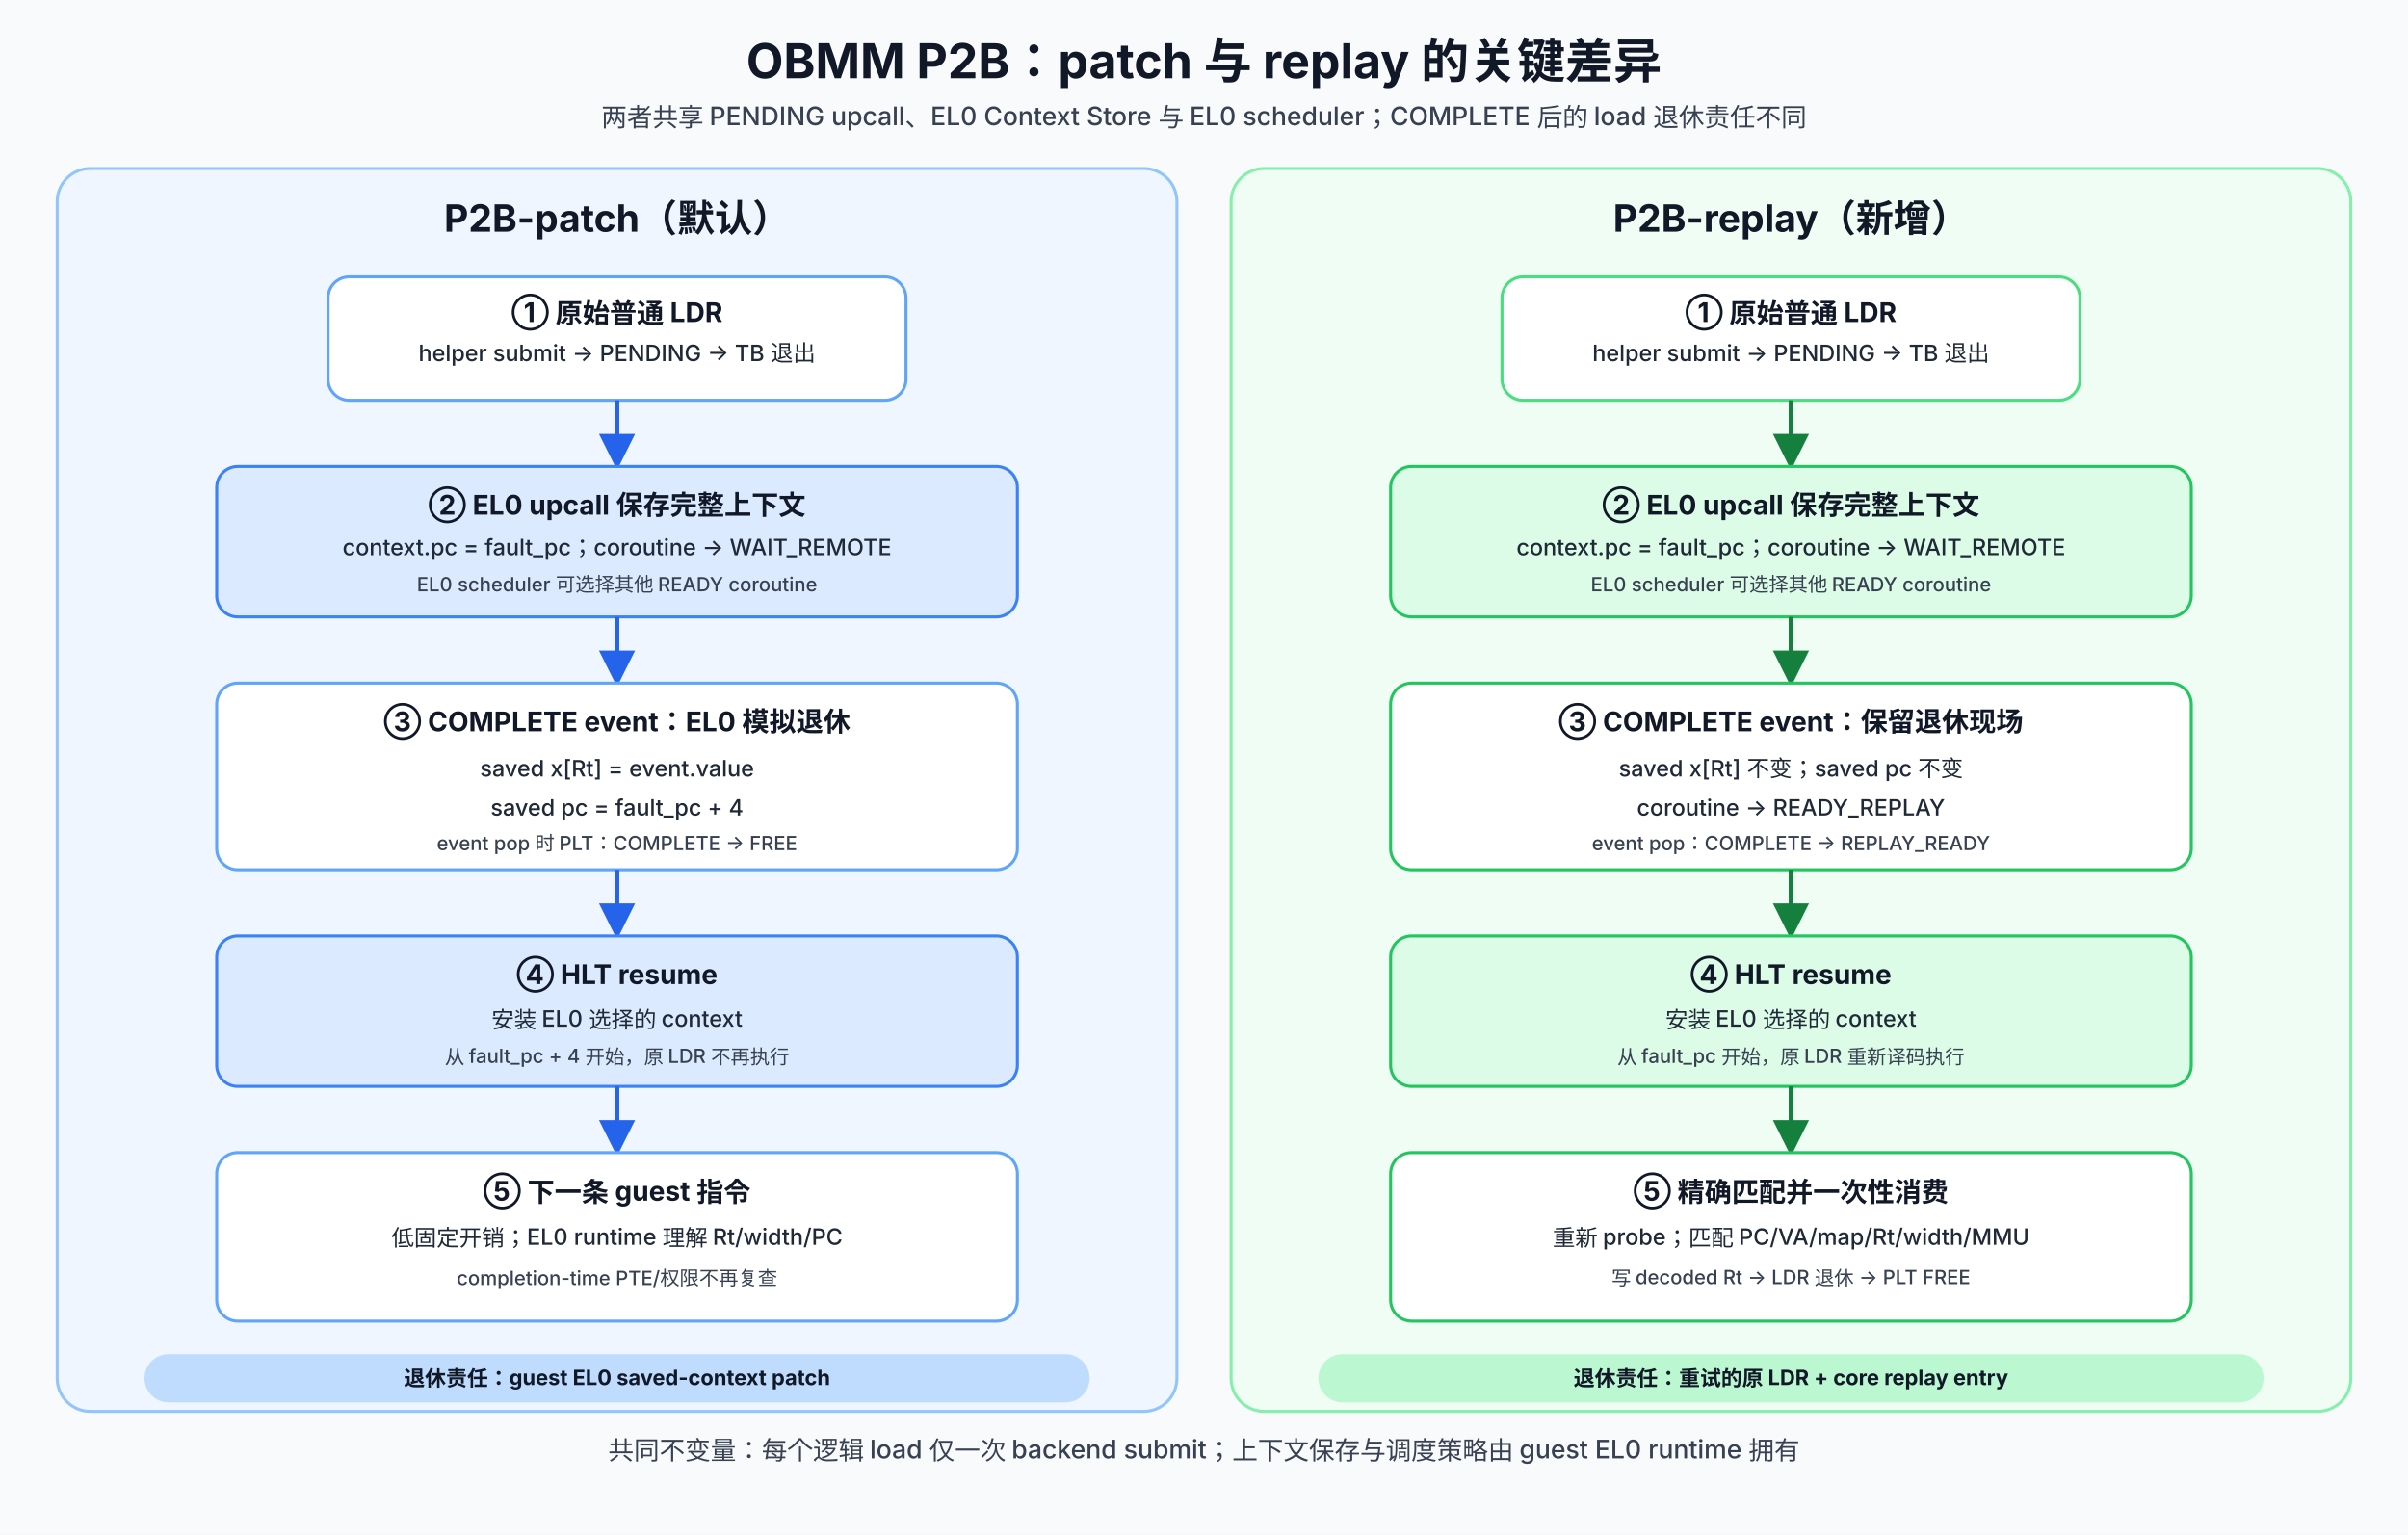
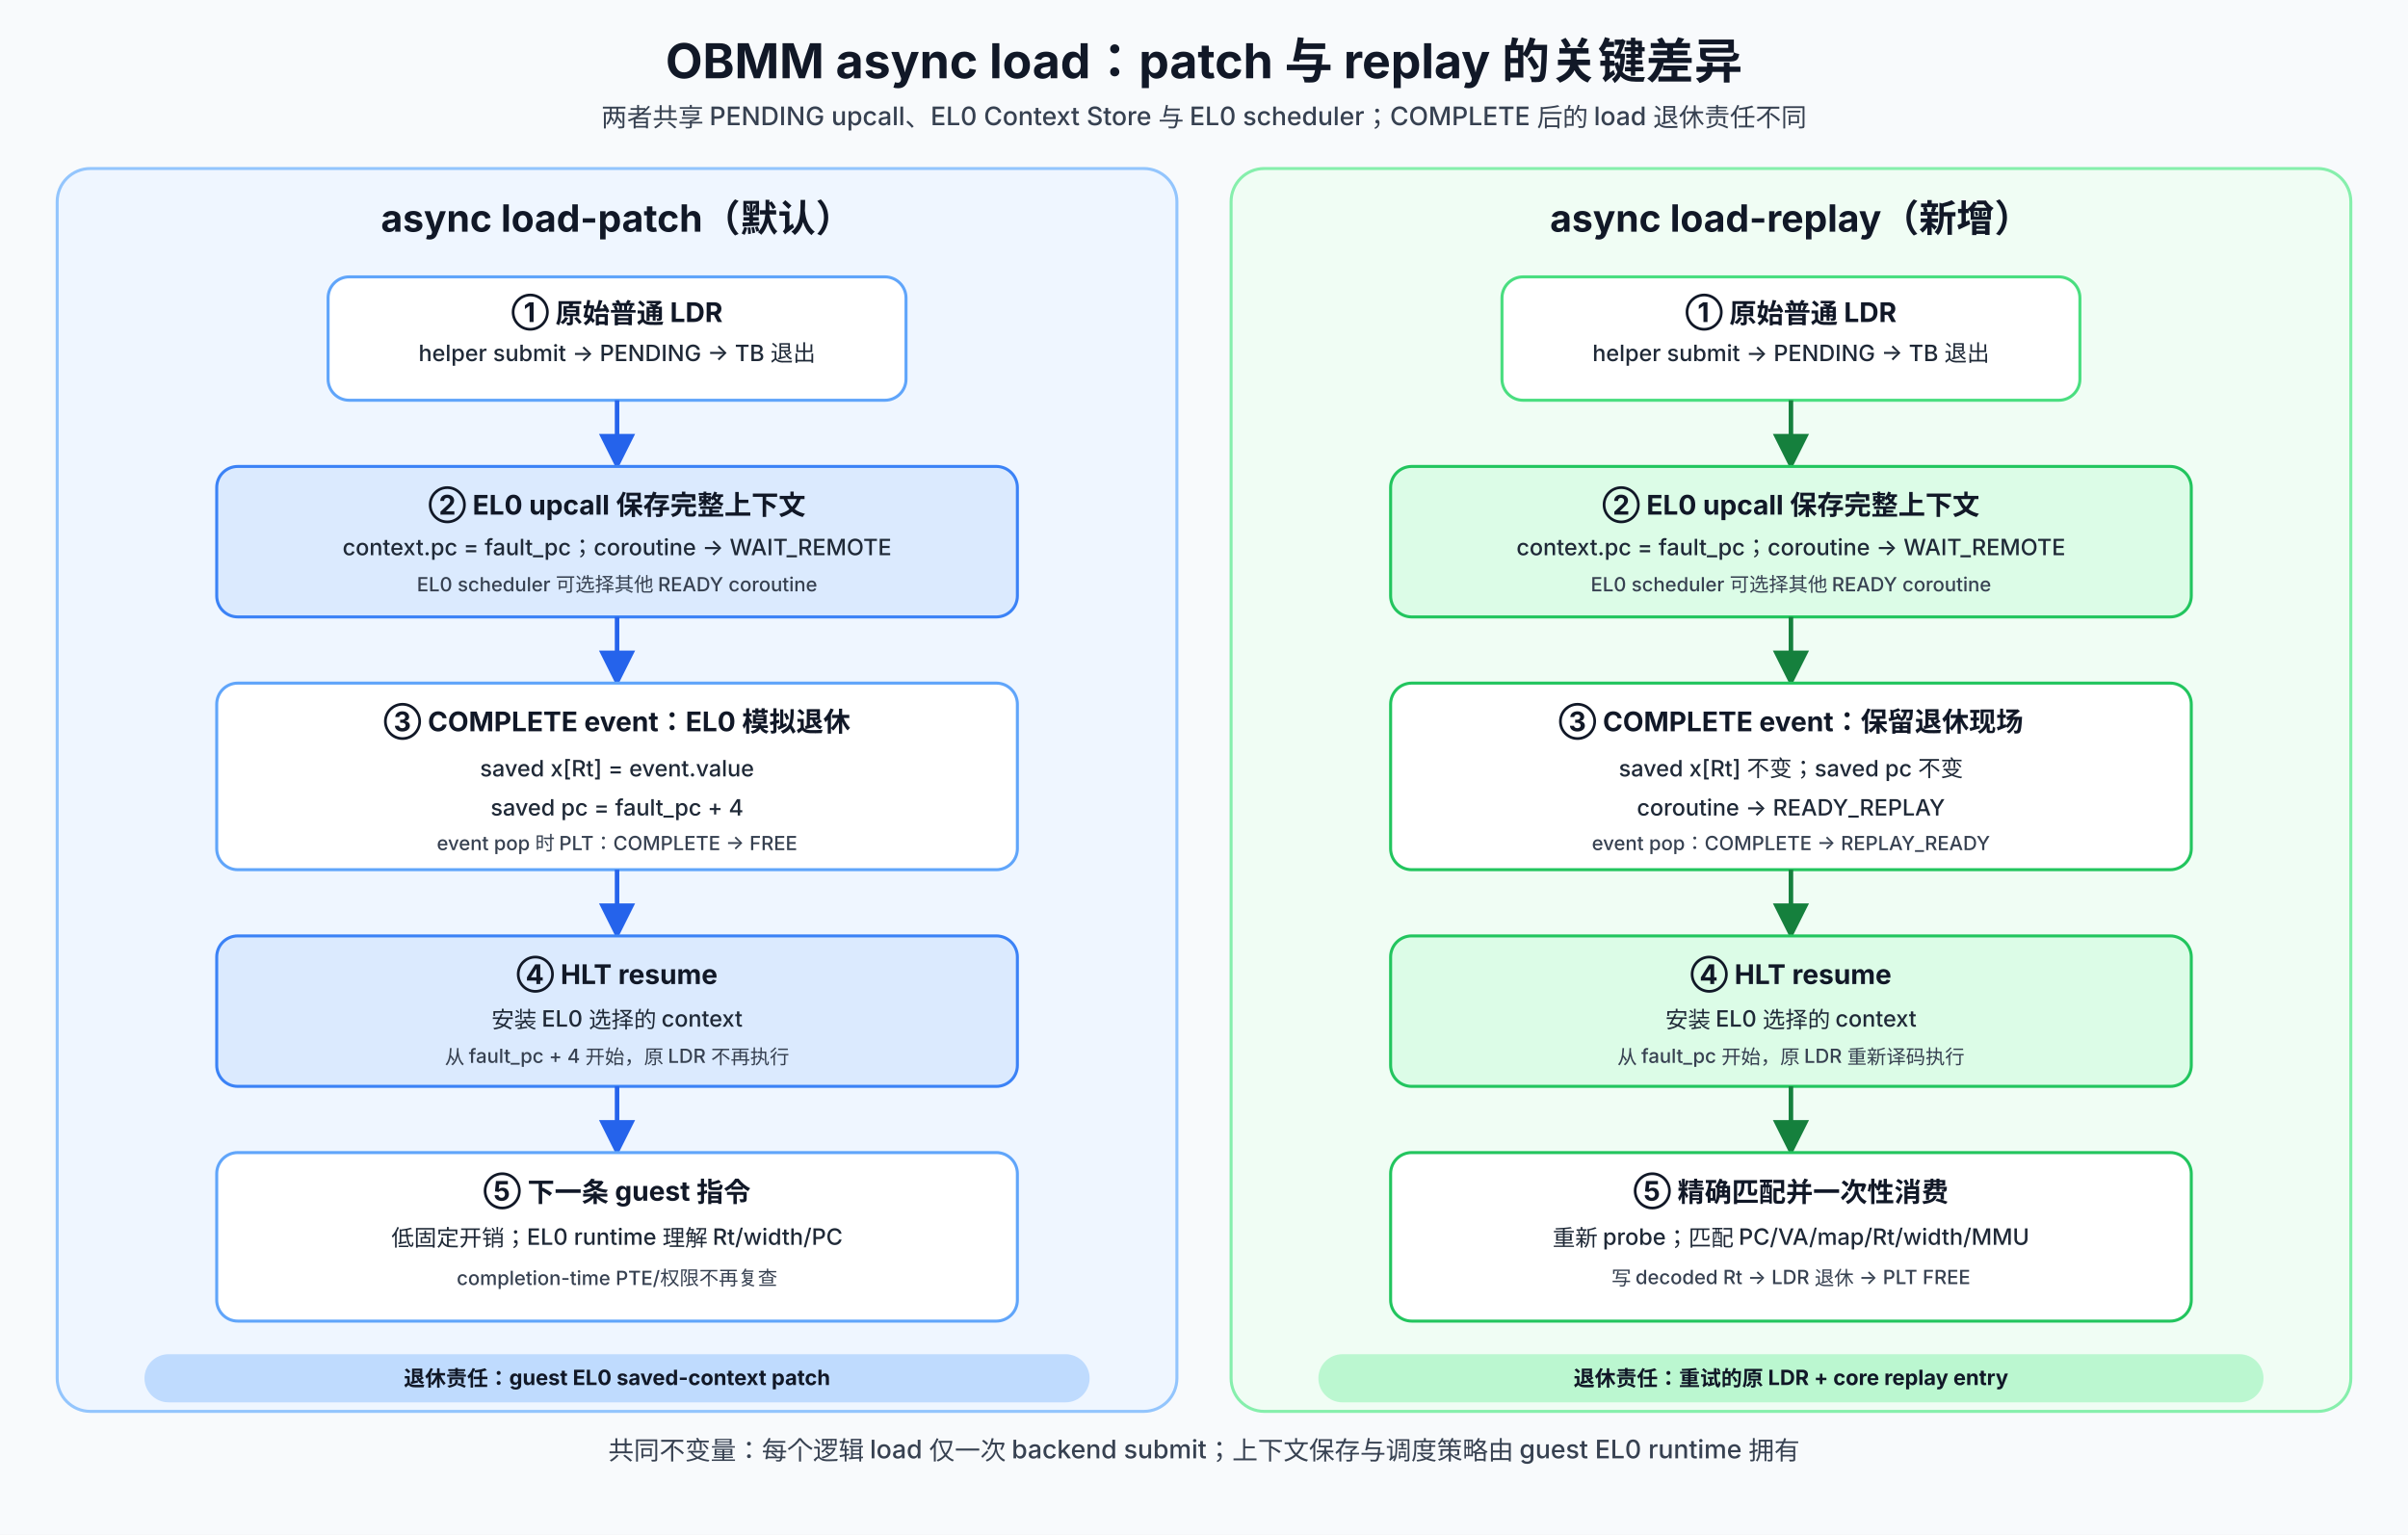
<svg xmlns="http://www.w3.org/2000/svg" width="1600" height="1020" viewBox="0 0 1600 1020" role="img" aria-labelledby="title desc">
  <defs>
    <marker id="arrow-blue" viewBox="0 0 10 10" refX="9" refY="5" markerWidth="8" markerHeight="8" orient="auto-start-reverse">
      <path d="M 0 0 L 10 5 L 0 10 z" fill="#2563eb" />
    </marker>
    <marker id="arrow-green" viewBox="0 0 10 10" refX="9" refY="5" markerWidth="8" markerHeight="8" orient="auto-start-reverse">
      <path d="M 0 0 L 10 5 L 0 10 z" fill="#15803d" />
    </marker>
    <style>
      .title { font: 700 32px -apple-system,BlinkMacSystemFont,"Segoe UI",sans-serif; fill:#111827; }
      .subtitle { font: 500 17px -apple-system,BlinkMacSystemFont,"Segoe UI",sans-serif; fill:#374151; }
      .lane-title { font: 700 25px -apple-system,BlinkMacSystemFont,"Segoe UI",sans-serif; fill:#111827; }
      .box-title { font: 700 18px -apple-system,BlinkMacSystemFont,"Segoe UI",sans-serif; fill:#111827; }
      .text { font: 500 15px -apple-system,BlinkMacSystemFont,"Segoe UI",sans-serif; fill:#1f2937; }
      .small { font: 500 13px -apple-system,BlinkMacSystemFont,"Segoe UI",sans-serif; fill:#374151; }
      .badge { font: 700 14px -apple-system,BlinkMacSystemFont,"Segoe UI",sans-serif; fill:#111827; }
      .box { stroke-width:2; rx:14; ry:14; }
      .arrow-patch { stroke:#2563eb; stroke-width:3; fill:none; marker-end:url(#arrow-blue); }
      .arrow-replay { stroke:#15803d; stroke-width:3; fill:none; marker-end:url(#arrow-green); }
    </style>
  </defs>
  <rect width="1600" height="1020" fill="#f8fafc" />
-   <text x="800" y="52" text-anchor="middle" class="title">OBMM P2B：patch 与 replay 的关键差异</text>
+   <text x="800" y="52" text-anchor="middle" class="title">OBMM async load：patch 与 replay 的关键差异</text>
  <text x="800" y="84" text-anchor="middle" class="subtitle">两者共享 PENDING upcall、EL0 Context Store 与 EL0 scheduler；COMPLETE 后的 load 退休责任不同</text>
  <rect x="38" y="112" width="744" height="826" rx="22" fill="#eff6ff" stroke="#93c5fd" stroke-width="2" />
  <rect x="818" y="112" width="744" height="826" rx="22" fill="#f0fdf4" stroke="#86efac" stroke-width="2" />
-   <text x="410" y="154" text-anchor="middle" class="lane-title">P2B-patch（默认）</text>
-   <text x="1190" y="154" text-anchor="middle" class="lane-title">P2B-replay（新增）</text>
+   <text x="410" y="154" text-anchor="middle" class="lane-title">async load-patch（默认）</text>
+   <text x="1190" y="154" text-anchor="middle" class="lane-title">async load-replay（新增）</text>
  <rect x="218" y="184" width="384" height="82" class="box" fill="#ffffff" stroke="#60a5fa" />
  <text x="410" y="214" text-anchor="middle" class="box-title">① 原始普通 LDR</text>
  <text x="410" y="240" text-anchor="middle" class="text">helper submit → PENDING → TB 退出</text>
  <rect x="998" y="184" width="384" height="82" class="box" fill="#ffffff" stroke="#4ade80" />
  <text x="1190" y="214" text-anchor="middle" class="box-title">① 原始普通 LDR</text>
  <text x="1190" y="240" text-anchor="middle" class="text">helper submit → PENDING → TB 退出</text>
  <path d="M410 266 L410 310" class="arrow-patch" />
  <path d="M1190 266 L1190 310" class="arrow-replay" />
  <rect x="144" y="310" width="532" height="100" class="box" fill="#dbeafe" stroke="#3b82f6" />
  <text x="410" y="342" text-anchor="middle" class="box-title">② EL0 upcall 保存完整上下文</text>
  <text x="410" y="369" text-anchor="middle" class="text">context.pc = fault_pc；coroutine → WAIT_REMOTE</text>
  <text x="410" y="393" text-anchor="middle" class="small">EL0 scheduler 可选择其他 READY coroutine</text>
  <rect x="924" y="310" width="532" height="100" class="box" fill="#dcfce7" stroke="#22c55e" />
  <text x="1190" y="342" text-anchor="middle" class="box-title">② EL0 upcall 保存完整上下文</text>
  <text x="1190" y="369" text-anchor="middle" class="text">context.pc = fault_pc；coroutine → WAIT_REMOTE</text>
  <text x="1190" y="393" text-anchor="middle" class="small">EL0 scheduler 可选择其他 READY coroutine</text>
  <path d="M410 410 L410 454" class="arrow-patch" />
  <path d="M1190 410 L1190 454" class="arrow-replay" />
  <rect x="144" y="454" width="532" height="124" class="box" fill="#ffffff" stroke="#60a5fa" />
  <text x="410" y="486" text-anchor="middle" class="box-title">③ COMPLETE event：EL0 模拟退休</text>
  <text x="410" y="516" text-anchor="middle" class="text">saved x[Rt] = event.value</text>
  <text x="410" y="542" text-anchor="middle" class="text">saved pc = fault_pc + 4</text>
  <text x="410" y="565" text-anchor="middle" class="small">event pop 时 PLT：COMPLETE → FREE</text>
  <rect x="924" y="454" width="532" height="124" class="box" fill="#ffffff" stroke="#22c55e" />
  <text x="1190" y="486" text-anchor="middle" class="box-title">③ COMPLETE event：保留退休现场</text>
  <text x="1190" y="516" text-anchor="middle" class="text">saved x[Rt] 不变；saved pc 不变</text>
  <text x="1190" y="542" text-anchor="middle" class="text">coroutine → READY_REPLAY</text>
  <text x="1190" y="565" text-anchor="middle" class="small">event pop：COMPLETE → REPLAY_READY</text>
  <path d="M410 578 L410 622" class="arrow-patch" />
  <path d="M1190 578 L1190 622" class="arrow-replay" />
  <rect x="144" y="622" width="532" height="100" class="box" fill="#dbeafe" stroke="#3b82f6" />
  <text x="410" y="654" text-anchor="middle" class="box-title">④ HLT resume</text>
  <text x="410" y="683" text-anchor="middle" class="text">安装 EL0 选择的 context</text>
  <text x="410" y="707" text-anchor="middle" class="small">从 fault_pc + 4 开始，原 LDR 不再执行</text>
  <rect x="924" y="622" width="532" height="100" class="box" fill="#dcfce7" stroke="#22c55e" />
  <text x="1190" y="654" text-anchor="middle" class="box-title">④ HLT resume</text>
  <text x="1190" y="683" text-anchor="middle" class="text">安装 EL0 选择的 context</text>
  <text x="1190" y="707" text-anchor="middle" class="small">从 fault_pc 开始，原 LDR 重新译码执行</text>
  <path d="M410 722 L410 766" class="arrow-patch" />
  <path d="M1190 722 L1190 766" class="arrow-replay" />
  <rect x="144" y="766" width="532" height="112" class="box" fill="#ffffff" stroke="#60a5fa" />
  <text x="410" y="798" text-anchor="middle" class="box-title">⑤ 下一条 guest 指令</text>
  <text x="410" y="828" text-anchor="middle" class="text">低固定开销；EL0 runtime 理解 Rt/width/PC</text>
  <text x="410" y="854" text-anchor="middle" class="small">completion-time PTE/权限不再复查</text>
  <rect x="924" y="766" width="532" height="112" class="box" fill="#ffffff" stroke="#22c55e" />
  <text x="1190" y="798" text-anchor="middle" class="box-title">⑤ 精确匹配并一次性消费</text>
  <text x="1190" y="828" text-anchor="middle" class="text">重新 probe；匹配 PC/VA/map/Rt/width/MMU</text>
  <text x="1190" y="854" text-anchor="middle" class="small">写 decoded Rt → LDR 退休 → PLT FREE</text>
  <rect x="96" y="900" width="628" height="32" rx="16" fill="#bfdbfe" />
  <text x="410" y="921" text-anchor="middle" class="badge">退休责任：guest EL0 saved-context patch</text>
  <rect x="876" y="900" width="628" height="32" rx="16" fill="#bbf7d0" />
  <text x="1190" y="921" text-anchor="middle" class="badge">退休责任：重试的原 LDR + core replay entry</text>
  <text x="800" y="970" text-anchor="middle" class="subtitle">共同不变量：每个逻辑 load 仅一次 backend submit；上下文保存与调度策略由 guest EL0 runtime 拥有</text>
</svg>
